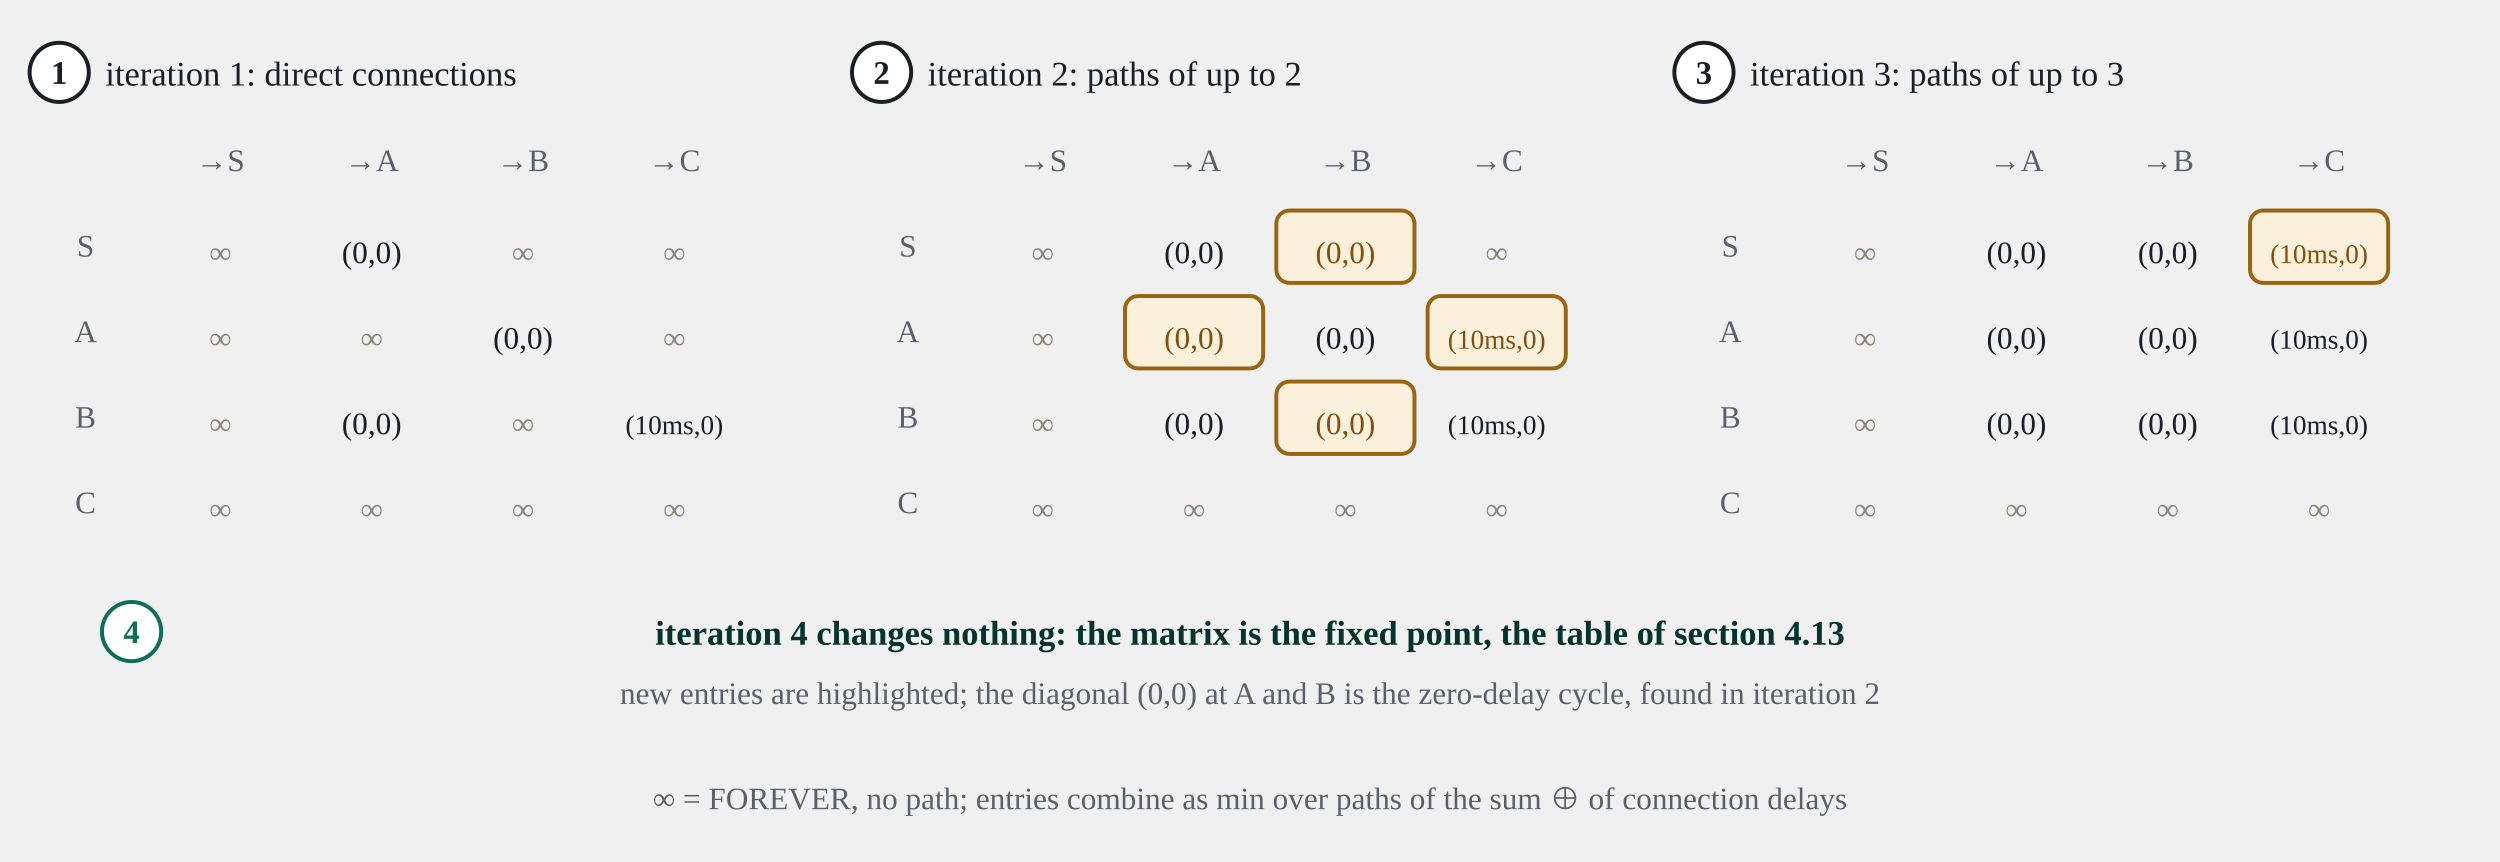
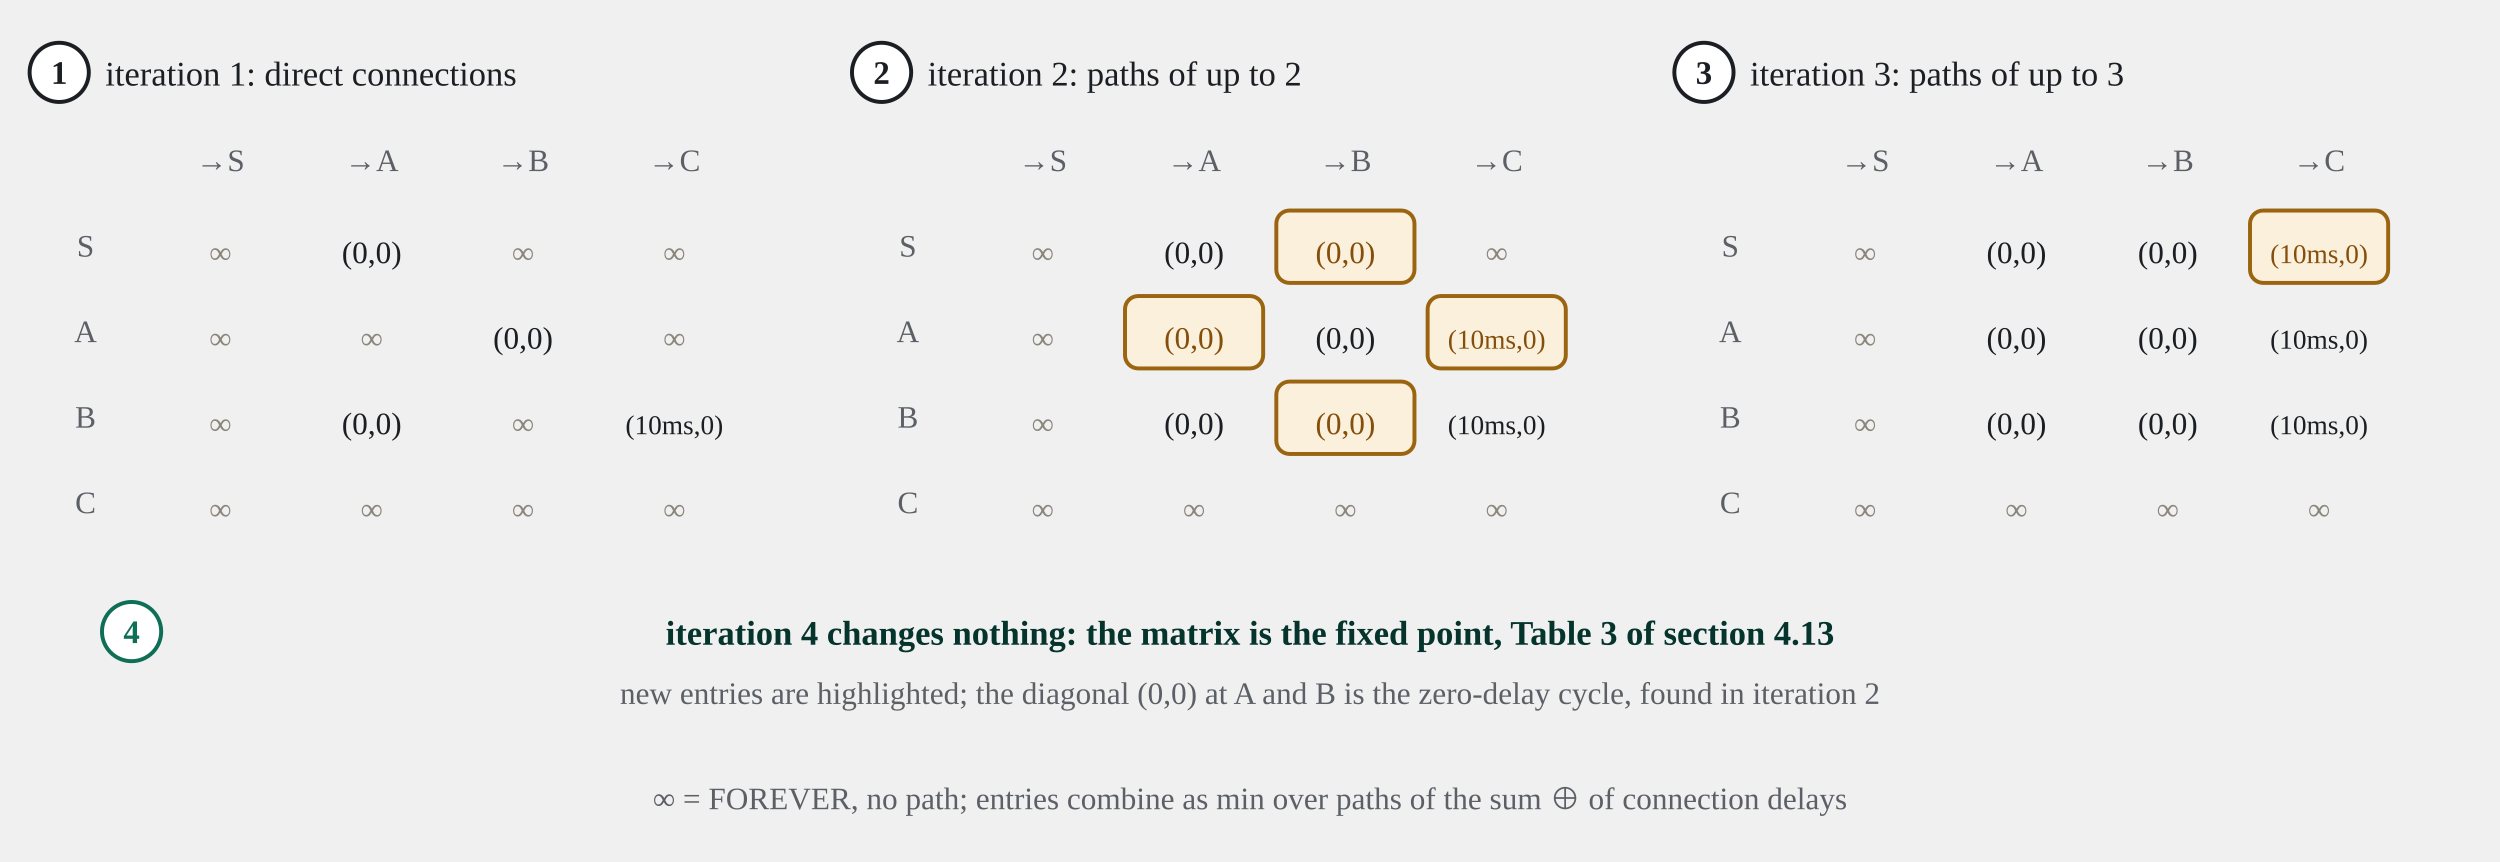
<svg xmlns="http://www.w3.org/2000/svg" viewBox="0 0 760 262" role="img" aria-label="Three iterations of the min-delay relaxation for the example federation, reaching the matrix of section 4.13" class="anim" style="--n:4">
  <g class="st" style="--i:0">
    <circle cx="18" cy="22" r="9" fill="#fff" stroke="#1B1E22" stroke-width="1.2" />
    <text x="18" y="25.5" text-anchor="middle" class="svgtxt" font-size="10" fill="#1B1E22" font-weight="600">1</text>
    <text x="32" y="26" text-anchor="start" class="svgtxt" font-size="10.5" fill="#1B1E22" font-weight="500">iteration 1: direct connections</text>
    <text x="67.0" y="52" text-anchor="middle" class="svgtxt" font-size="9.5" fill="#5C6066" font-weight="500">→S</text>
    <text x="26" y="78" text-anchor="middle" class="svgtxt" font-size="9.5" fill="#5C6066" font-weight="500">S</text>
    <text x="113.0" y="52" text-anchor="middle" class="svgtxt" font-size="9.5" fill="#5C6066" font-weight="500">→A</text>
    <text x="26" y="104" text-anchor="middle" class="svgtxt" font-size="9.5" fill="#5C6066" font-weight="500">A</text>
    <text x="159.0" y="52" text-anchor="middle" class="svgtxt" font-size="9.5" fill="#5C6066" font-weight="500">→B</text>
    <text x="26" y="130" text-anchor="middle" class="svgtxt" font-size="9.5" fill="#5C6066" font-weight="500">B</text>
    <text x="205.0" y="52" text-anchor="middle" class="svgtxt" font-size="9.5" fill="#5C6066" font-weight="500">→C</text>
    <text x="26" y="156" text-anchor="middle" class="svgtxt" font-size="9.5" fill="#5C6066" font-weight="500">C</text>
    <text x="67.0" y="80" text-anchor="middle" class="svgtxt" font-size="9.5" fill="#8A867B">∞</text>
    <text x="113.0" y="80" text-anchor="middle" class="svgtxt" font-size="9.5" fill="#1B1E22">(0,0)</text>
    <text x="159.0" y="80" text-anchor="middle" class="svgtxt" font-size="9.5" fill="#8A867B">∞</text>
    <text x="205.0" y="80" text-anchor="middle" class="svgtxt" font-size="9.5" fill="#8A867B">∞</text>
    <text x="67.0" y="106" text-anchor="middle" class="svgtxt" font-size="9.5" fill="#8A867B">∞</text>
    <text x="113.0" y="106" text-anchor="middle" class="svgtxt" font-size="9.5" fill="#8A867B">∞</text>
    <text x="159.0" y="106" text-anchor="middle" class="svgtxt" font-size="9.5" fill="#1B1E22">(0,0)</text>
    <text x="205.0" y="106" text-anchor="middle" class="svgtxt" font-size="9.5" fill="#8A867B">∞</text>
    <text x="67.0" y="132" text-anchor="middle" class="svgtxt" font-size="9.5" fill="#8A867B">∞</text>
    <text x="113.0" y="132" text-anchor="middle" class="svgtxt" font-size="9.5" fill="#1B1E22">(0,0)</text>
    <text x="159.0" y="132" text-anchor="middle" class="svgtxt" font-size="9.5" fill="#8A867B">∞</text>
    <text x="205.0" y="132" text-anchor="middle" class="svgtxt" font-size="8.3" fill="#1B1E22">(10ms,0)</text>
    <text x="67.0" y="158" text-anchor="middle" class="svgtxt" font-size="9.5" fill="#8A867B">∞</text>
    <text x="113.0" y="158" text-anchor="middle" class="svgtxt" font-size="9.5" fill="#8A867B">∞</text>
    <text x="159.0" y="158" text-anchor="middle" class="svgtxt" font-size="9.5" fill="#8A867B">∞</text>
    <text x="205.0" y="158" text-anchor="middle" class="svgtxt" font-size="9.5" fill="#8A867B">∞</text>
  </g>
  <g class="st" style="--i:1">
    <circle cx="268" cy="22" r="9" fill="#fff" stroke="#1B1E22" stroke-width="1.2" />
    <text x="268" y="25.5" text-anchor="middle" class="svgtxt" font-size="10" fill="#1B1E22" font-weight="600">2</text>
    <text x="282" y="26" text-anchor="start" class="svgtxt" font-size="10.5" fill="#1B1E22" font-weight="500">iteration 2: paths of up to 2</text>
    <text x="317.0" y="52" text-anchor="middle" class="svgtxt" font-size="9.5" fill="#5C6066" font-weight="500">→S</text>
    <text x="276" y="78" text-anchor="middle" class="svgtxt" font-size="9.5" fill="#5C6066" font-weight="500">S</text>
    <text x="363.0" y="52" text-anchor="middle" class="svgtxt" font-size="9.5" fill="#5C6066" font-weight="500">→A</text>
    <text x="276" y="104" text-anchor="middle" class="svgtxt" font-size="9.5" fill="#5C6066" font-weight="500">A</text>
    <text x="409.0" y="52" text-anchor="middle" class="svgtxt" font-size="9.5" fill="#5C6066" font-weight="500">→B</text>
    <text x="276" y="130" text-anchor="middle" class="svgtxt" font-size="9.5" fill="#5C6066" font-weight="500">B</text>
    <text x="455.0" y="52" text-anchor="middle" class="svgtxt" font-size="9.5" fill="#5C6066" font-weight="500">→C</text>
    <text x="276" y="156" text-anchor="middle" class="svgtxt" font-size="9.5" fill="#5C6066" font-weight="500">C</text>
    <text x="317.0" y="80" text-anchor="middle" class="svgtxt" font-size="9.5" fill="#8A867B">∞</text>
    <text x="363.0" y="80" text-anchor="middle" class="svgtxt" font-size="9.5" fill="#1B1E22">(0,0)</text>
    <rect x="388" y="64" width="42" height="22" rx="4" fill="#FAF0DC" stroke="#9A6410" stroke-width="1.2" />
    <text x="409.0" y="80" text-anchor="middle" class="svgtxt" font-size="9.5" fill="#854F0B">(0,0)</text>
    <text x="455.0" y="80" text-anchor="middle" class="svgtxt" font-size="9.5" fill="#8A867B">∞</text>
    <text x="317.0" y="106" text-anchor="middle" class="svgtxt" font-size="9.5" fill="#8A867B">∞</text>
    <rect x="342" y="90" width="42" height="22" rx="4" fill="#FAF0DC" stroke="#9A6410" stroke-width="1.2" />
    <text x="363.0" y="106" text-anchor="middle" class="svgtxt" font-size="9.5" fill="#854F0B">(0,0)</text>
    <text x="409.0" y="106" text-anchor="middle" class="svgtxt" font-size="9.5" fill="#1B1E22">(0,0)</text>
    <rect x="434" y="90" width="42" height="22" rx="4" fill="#FAF0DC" stroke="#9A6410" stroke-width="1.2" />
    <text x="455.0" y="106" text-anchor="middle" class="svgtxt" font-size="8.3" fill="#854F0B">(10ms,0)</text>
    <text x="317.0" y="132" text-anchor="middle" class="svgtxt" font-size="9.5" fill="#8A867B">∞</text>
    <text x="363.0" y="132" text-anchor="middle" class="svgtxt" font-size="9.5" fill="#1B1E22">(0,0)</text>
    <rect x="388" y="116" width="42" height="22" rx="4" fill="#FAF0DC" stroke="#9A6410" stroke-width="1.2" />
    <text x="409.0" y="132" text-anchor="middle" class="svgtxt" font-size="9.5" fill="#854F0B">(0,0)</text>
    <text x="455.0" y="132" text-anchor="middle" class="svgtxt" font-size="8.3" fill="#1B1E22">(10ms,0)</text>
    <text x="317.0" y="158" text-anchor="middle" class="svgtxt" font-size="9.5" fill="#8A867B">∞</text>
    <text x="363.0" y="158" text-anchor="middle" class="svgtxt" font-size="9.5" fill="#8A867B">∞</text>
    <text x="409.0" y="158" text-anchor="middle" class="svgtxt" font-size="9.5" fill="#8A867B">∞</text>
    <text x="455.0" y="158" text-anchor="middle" class="svgtxt" font-size="9.5" fill="#8A867B">∞</text>
  </g>
  <g class="st" style="--i:2">
    <circle cx="518" cy="22" r="9" fill="#fff" stroke="#1B1E22" stroke-width="1.2" />
    <text x="518" y="25.5" text-anchor="middle" class="svgtxt" font-size="10" fill="#1B1E22" font-weight="600">3</text>
    <text x="532" y="26" text-anchor="start" class="svgtxt" font-size="10.5" fill="#1B1E22" font-weight="500">iteration 3: paths of up to 3</text>
    <text x="567.0" y="52" text-anchor="middle" class="svgtxt" font-size="9.5" fill="#5C6066" font-weight="500">→S</text>
    <text x="526" y="78" text-anchor="middle" class="svgtxt" font-size="9.5" fill="#5C6066" font-weight="500">S</text>
    <text x="613.0" y="52" text-anchor="middle" class="svgtxt" font-size="9.5" fill="#5C6066" font-weight="500">→A</text>
    <text x="526" y="104" text-anchor="middle" class="svgtxt" font-size="9.5" fill="#5C6066" font-weight="500">A</text>
    <text x="659.0" y="52" text-anchor="middle" class="svgtxt" font-size="9.5" fill="#5C6066" font-weight="500">→B</text>
    <text x="526" y="130" text-anchor="middle" class="svgtxt" font-size="9.5" fill="#5C6066" font-weight="500">B</text>
    <text x="705.0" y="52" text-anchor="middle" class="svgtxt" font-size="9.5" fill="#5C6066" font-weight="500">→C</text>
    <text x="526" y="156" text-anchor="middle" class="svgtxt" font-size="9.5" fill="#5C6066" font-weight="500">C</text>
    <text x="567.0" y="80" text-anchor="middle" class="svgtxt" font-size="9.5" fill="#8A867B">∞</text>
    <text x="613.0" y="80" text-anchor="middle" class="svgtxt" font-size="9.5" fill="#1B1E22">(0,0)</text>
    <text x="659.0" y="80" text-anchor="middle" class="svgtxt" font-size="9.5" fill="#1B1E22">(0,0)</text>
    <rect x="684" y="64" width="42" height="22" rx="4" fill="#FAF0DC" stroke="#9A6410" stroke-width="1.2" />
    <text x="705.0" y="80" text-anchor="middle" class="svgtxt" font-size="8.3" fill="#854F0B">(10ms,0)</text>
    <text x="567.0" y="106" text-anchor="middle" class="svgtxt" font-size="9.5" fill="#8A867B">∞</text>
    <text x="613.0" y="106" text-anchor="middle" class="svgtxt" font-size="9.5" fill="#1B1E22">(0,0)</text>
    <text x="659.0" y="106" text-anchor="middle" class="svgtxt" font-size="9.5" fill="#1B1E22">(0,0)</text>
    <text x="705.0" y="106" text-anchor="middle" class="svgtxt" font-size="8.3" fill="#1B1E22">(10ms,0)</text>
    <text x="567.0" y="132" text-anchor="middle" class="svgtxt" font-size="9.5" fill="#8A867B">∞</text>
    <text x="613.0" y="132" text-anchor="middle" class="svgtxt" font-size="9.5" fill="#1B1E22">(0,0)</text>
    <text x="659.0" y="132" text-anchor="middle" class="svgtxt" font-size="9.5" fill="#1B1E22">(0,0)</text>
    <text x="705.0" y="132" text-anchor="middle" class="svgtxt" font-size="8.3" fill="#1B1E22">(10ms,0)</text>
    <text x="567.0" y="158" text-anchor="middle" class="svgtxt" font-size="9.5" fill="#8A867B">∞</text>
    <text x="613.0" y="158" text-anchor="middle" class="svgtxt" font-size="9.5" fill="#8A867B">∞</text>
    <text x="659.0" y="158" text-anchor="middle" class="svgtxt" font-size="9.5" fill="#8A867B">∞</text>
    <text x="705.0" y="158" text-anchor="middle" class="svgtxt" font-size="9.5" fill="#8A867B">∞</text>
  </g>
  <g class="st" style="--i:3">
-     <text x="380.0" y="196" text-anchor="middle" class="svgtxt" font-size="10.5" fill="#04342C" font-weight="600">iteration 4 changes nothing: the matrix is the fixed point, the table of section 4.13</text>
+     <text x="380.0" y="196" text-anchor="middle" class="svgtxt" font-size="10.5" fill="#04342C" font-weight="600">iteration 4 changes nothing: the matrix is the fixed point, Table 3 of section 4.13</text>
    <text x="380.0" y="214" text-anchor="middle" class="svgtxt" font-size="9.5" fill="#5C6066">new entries are highlighted; the diagonal (0,0) at A and B is the zero-delay cycle, found in iteration 2</text>
    <circle cx="40" cy="192" r="9" fill="#fff" stroke="#0F6E56" stroke-width="1.2" />
    <text x="40" y="195.5" text-anchor="middle" class="svgtxt" font-size="10" fill="#0F6E56" font-weight="600">4</text>
  </g>
  <text x="380.0" y="246" text-anchor="middle" class="svgtxt" font-size="9.5" fill="#5C6066">∞ = FOREVER, no path; entries combine as min over paths of the sum ⊕ of connection delays</text>
</svg>
